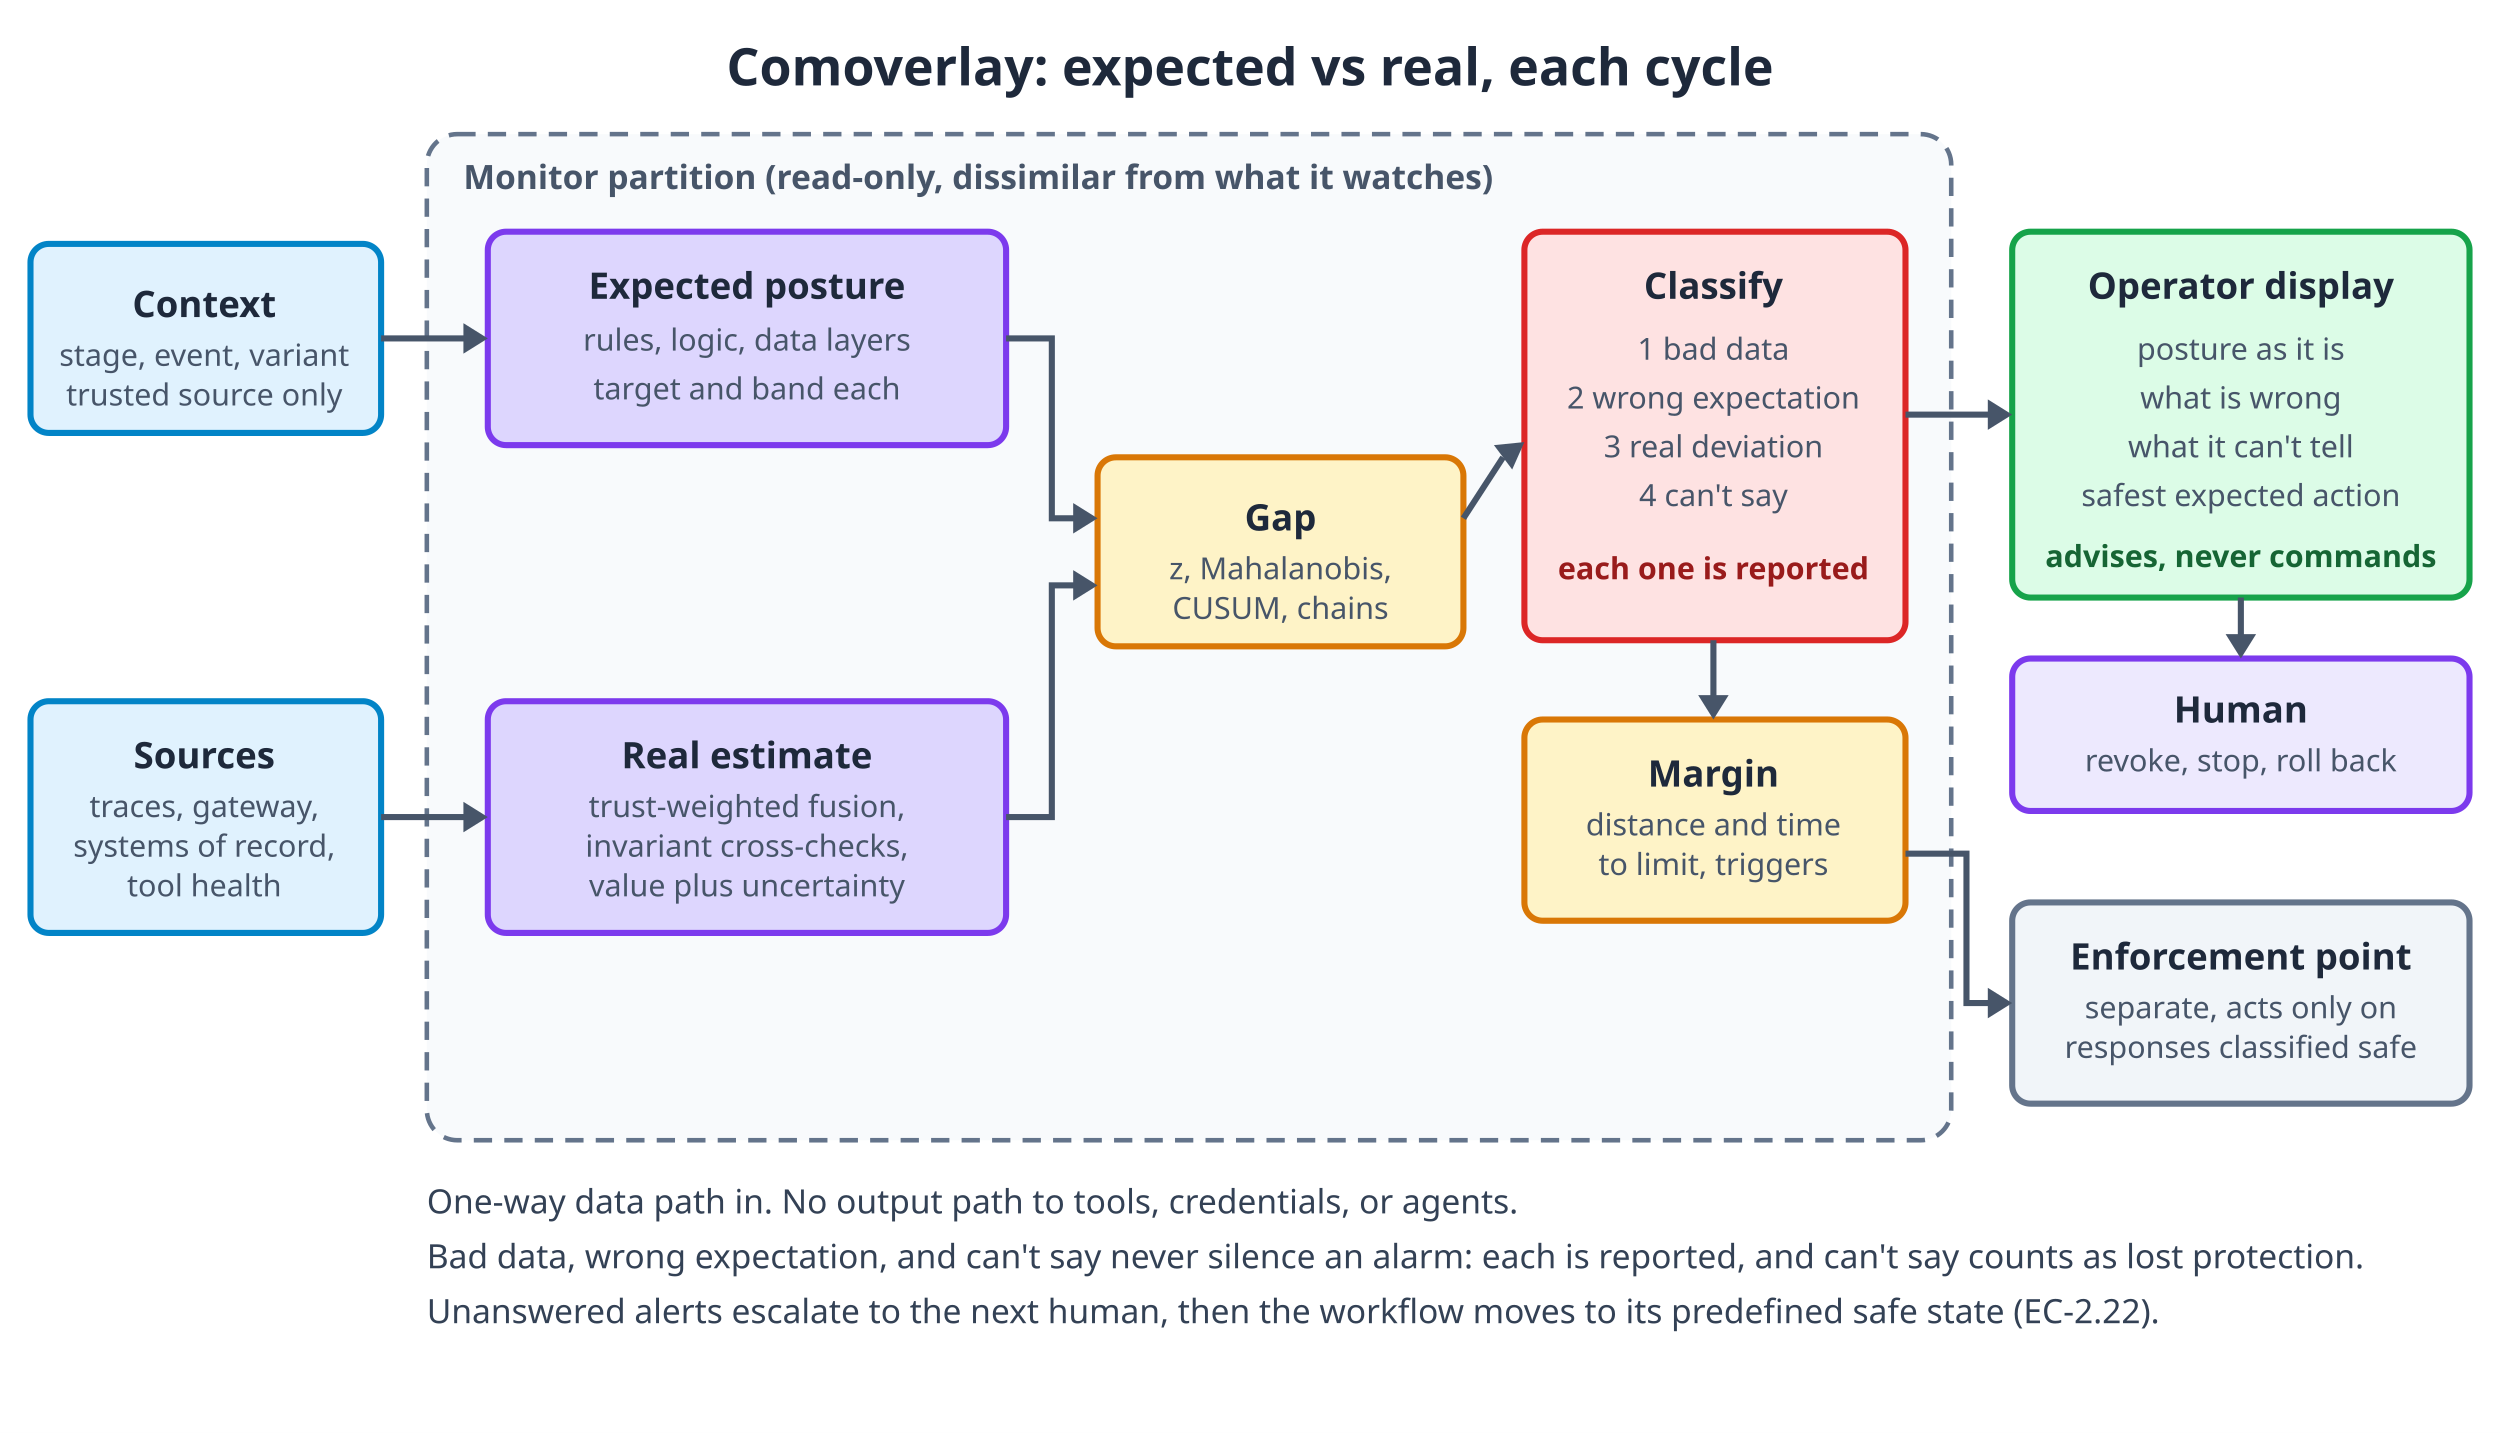
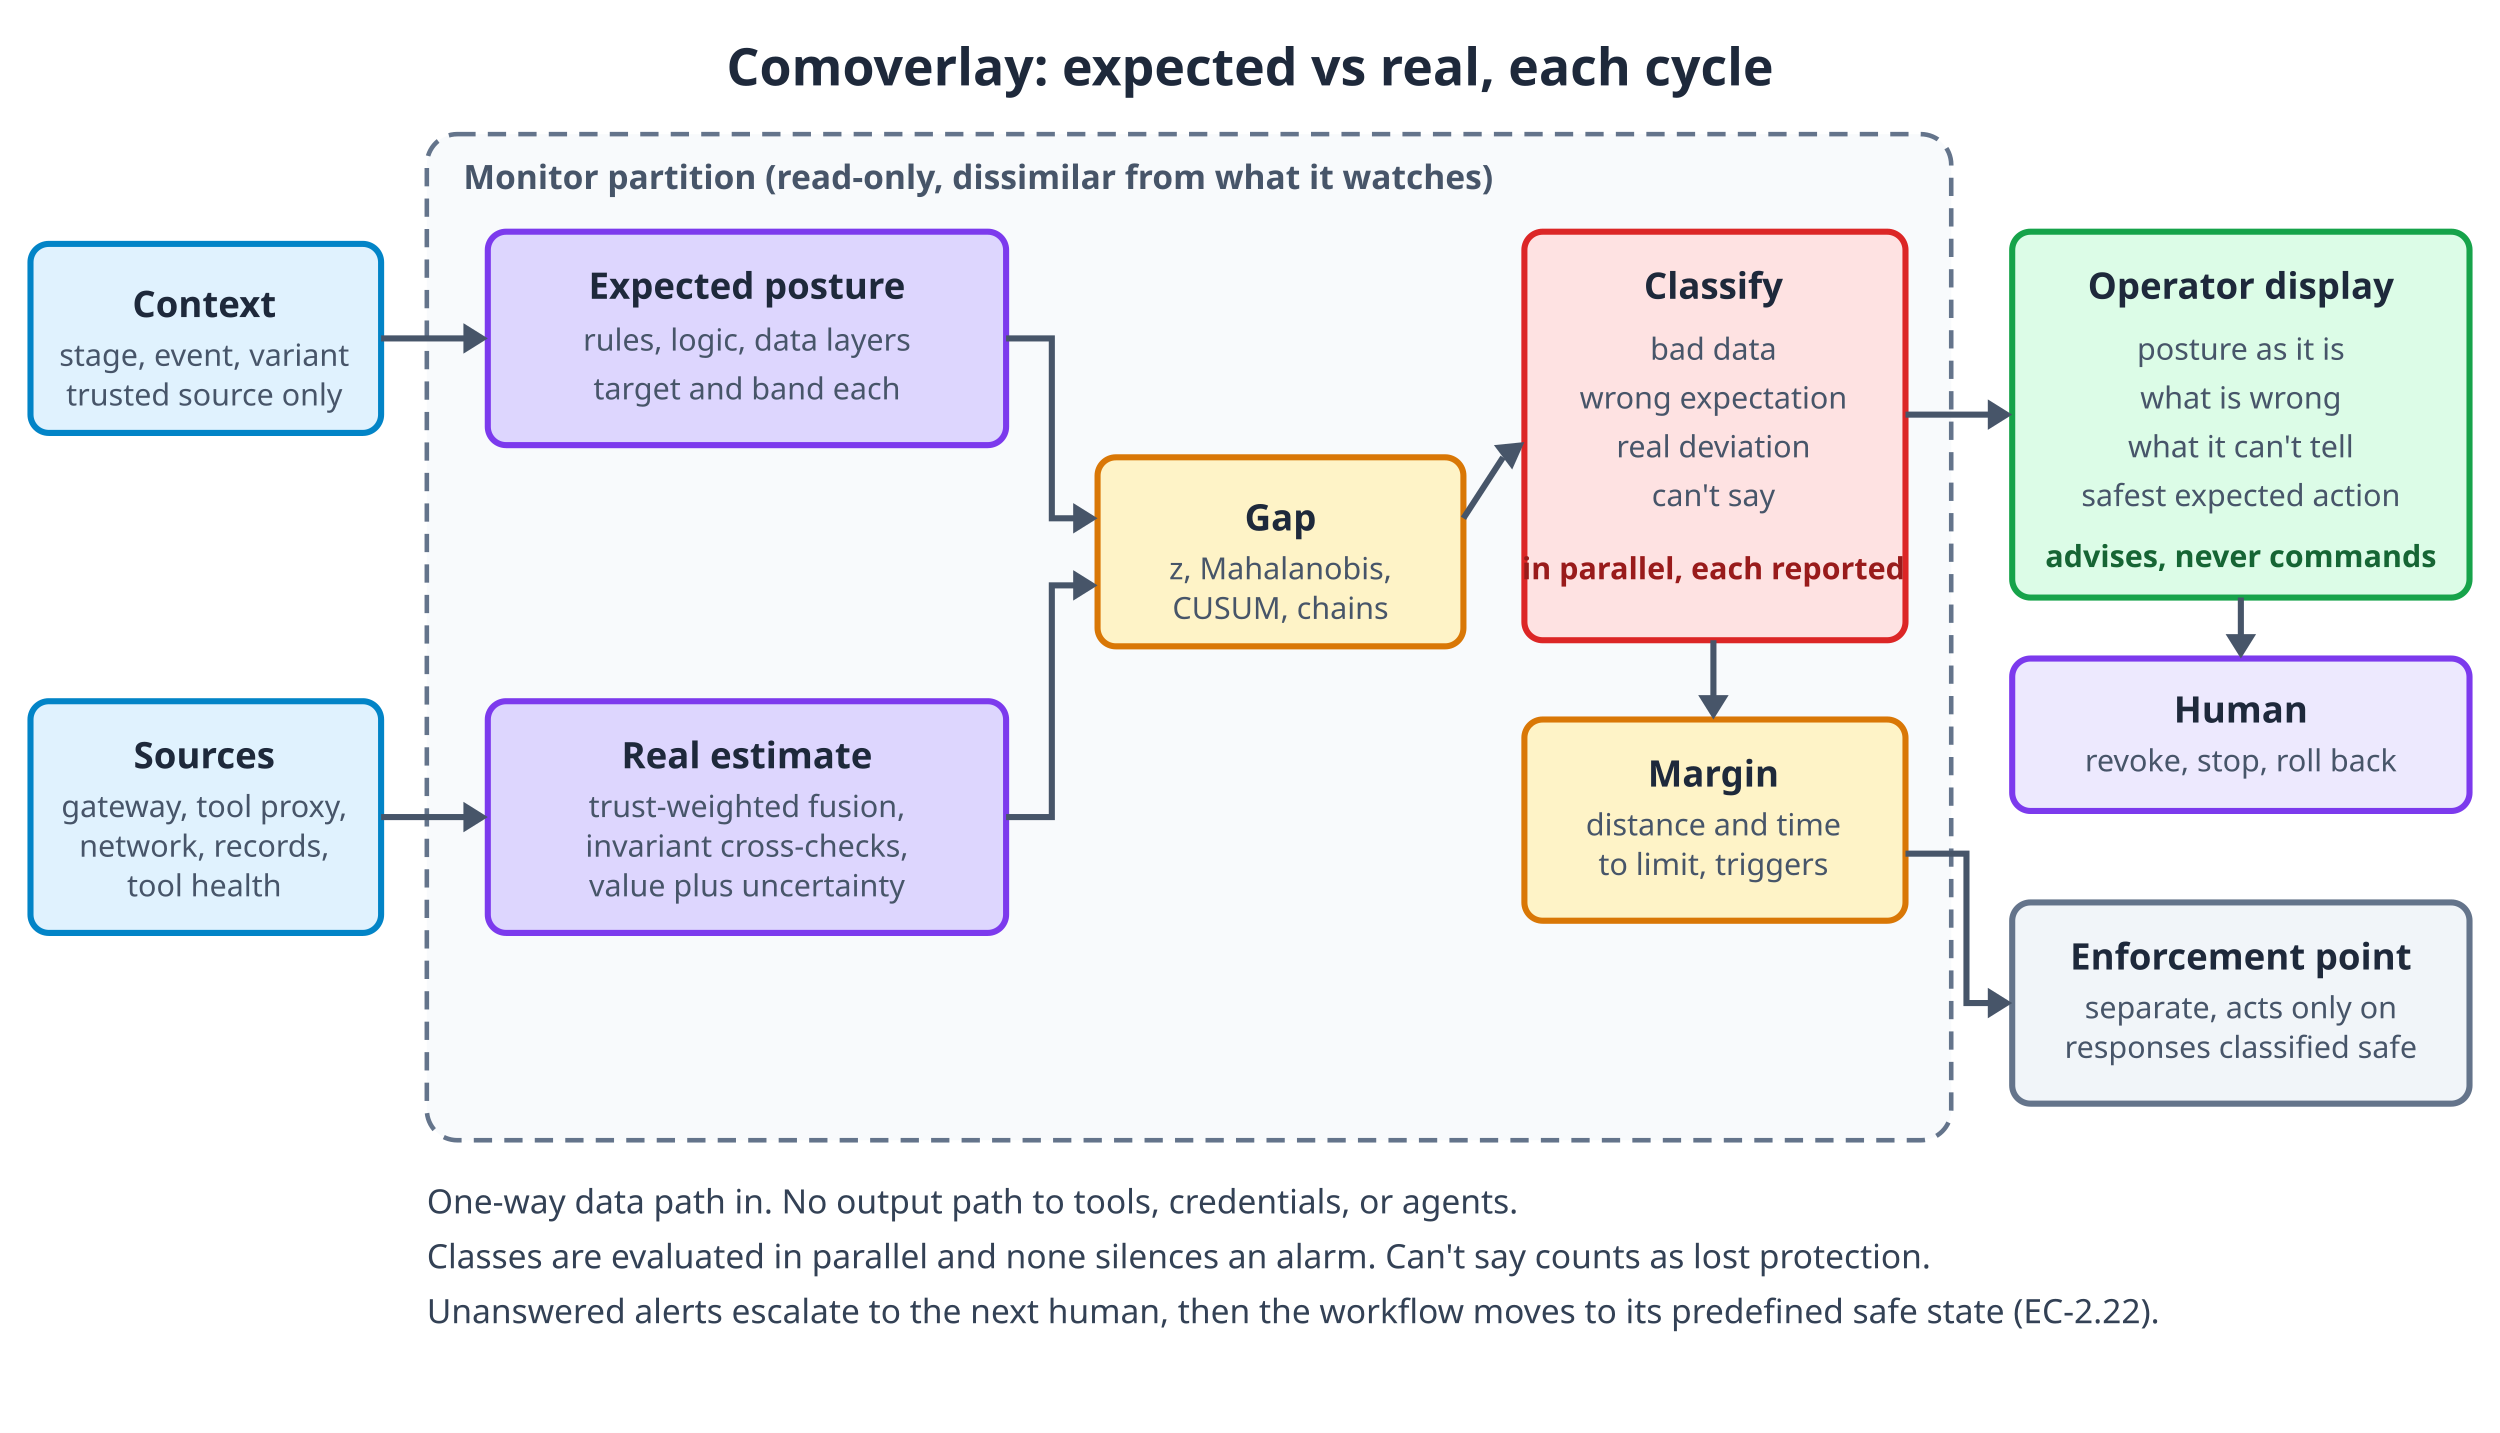
<svg xmlns="http://www.w3.org/2000/svg" width="820" height="470" viewBox="0 0 820 470" role="img" aria-labelledby="t d">
  <rect width="820" height="470" fill="white" />
  <text x="410" y="28" text-anchor="middle" font-family="Public Sans, sans-serif" font-size="17" font-weight="bold" fill="#1e293b">Comoverlay: expected vs real, each cycle</text>
  <rect x="140" y="44" width="500" height="330" rx="10" fill="#f8fafc" stroke="#64748b" stroke-width="1.5" stroke-dasharray="6,4" />
  <text x="152" y="62" font-family="Public Sans, sans-serif" font-size="11" font-weight="bold" fill="#475569">Monitor partition (read-only, dissimilar from what it watches)</text>
  <g font-family="Public Sans, sans-serif" text-anchor="middle">
    <rect x="10" y="80" width="115" height="62" rx="6" fill="#e0f2fe" stroke="#0284c7" stroke-width="2" />
    <text x="67" y="104" font-size="12" font-weight="bold" fill="#1e293b">Context</text>
    <text x="67" y="120" font-size="10" fill="#475569">stage, event, variant</text>
    <text x="67" y="133" font-size="10" fill="#475569">trusted source only</text>
    <rect x="10" y="230" width="115" height="76" rx="6" fill="#e0f2fe" stroke="#0284c7" stroke-width="2" />
    <text x="67" y="252" font-size="12" font-weight="bold" fill="#1e293b">Sources</text>
-     <text x="67" y="268" font-size="10" fill="#475569">traces, gateway,</text>
-     <text x="67" y="281" font-size="10" fill="#475569">systems of record,</text>
+     <text x="67" y="268" font-size="10" fill="#475569">gateway, tool proxy,</text>
+     <text x="67" y="281" font-size="10" fill="#475569">network, records,</text>
    <text x="67" y="294" font-size="10" fill="#475569">tool health</text>
    <rect x="160" y="76" width="170" height="70" rx="6" fill="#ddd6fe" stroke="#7c3aed" stroke-width="2" />
    <text x="245" y="98" font-size="12" font-weight="bold" fill="#1e293b">Expected posture</text>
    <text x="245" y="115" font-size="10" fill="#475569">rules, logic, data layers</text>
    <text x="245" y="131" font-size="10" fill="#475569">target and band each</text>
    <rect x="160" y="230" width="170" height="76" rx="6" fill="#ddd6fe" stroke="#7c3aed" stroke-width="2" />
    <text x="245" y="252" font-size="12" font-weight="bold" fill="#1e293b">Real estimate</text>
    <text x="245" y="268" font-size="10" fill="#475569">trust-weighted fusion,</text>
    <text x="245" y="281" font-size="10" fill="#475569">invariant cross-checks,</text>
    <text x="245" y="294" font-size="10" fill="#475569">value plus uncertainty</text>
    <rect x="360" y="150" width="120" height="62" rx="6" fill="#fef3c7" stroke="#d97706" stroke-width="2" />
    <text x="420" y="174" font-size="12" font-weight="bold" fill="#1e293b">Gap</text>
    <text x="420" y="190" font-size="10" fill="#475569">z, Mahalanobis,</text>
    <text x="420" y="203" font-size="10" fill="#475569">CUSUM, chains</text>
    <rect x="500" y="76" width="125" height="134" rx="6" fill="#fee2e2" stroke="#dc2626" stroke-width="2" />
    <text x="562" y="98" font-size="12" font-weight="bold" fill="#1e293b">Classify</text>
-     <text x="562" y="118" font-size="10" fill="#475569">1 bad data</text>
-     <text x="562" y="134" font-size="10" fill="#475569">2 wrong expectation</text>
-     <text x="562" y="150" font-size="10" fill="#475569">3 real deviation</text>
-     <text x="562" y="166" font-size="10" fill="#475569">4 can't say</text>
-     <text x="562" y="190" font-size="10" font-weight="bold" fill="#991b1b">each one is reported</text>
+     <text x="562" y="118" font-size="10" fill="#475569">bad data</text>
+     <text x="562" y="134" font-size="10" fill="#475569">wrong expectation</text>
+     <text x="562" y="150" font-size="10" fill="#475569">real deviation</text>
+     <text x="562" y="166" font-size="10" fill="#475569">can't say</text>
+     <text x="562" y="190" font-size="10" font-weight="bold" fill="#991b1b">in parallel, each reported</text>
    <rect x="500" y="236" width="125" height="66" rx="6" fill="#fef3c7" stroke="#d97706" stroke-width="2" />
    <text x="562" y="258" font-size="12" font-weight="bold" fill="#1e293b">Margin</text>
    <text x="562" y="274" font-size="10" fill="#475569">distance and time</text>
    <text x="562" y="287" font-size="10" fill="#475569">to limit, triggers</text>
    <rect x="660" y="76" width="150" height="120" rx="6" fill="#dcfce7" stroke="#16a34a" stroke-width="2" />
    <text x="735" y="98" font-size="12" font-weight="bold" fill="#1e293b">Operator display</text>
    <text x="735" y="118" font-size="10" fill="#475569">posture as it is</text>
    <text x="735" y="134" font-size="10" fill="#475569">what is wrong</text>
    <text x="735" y="150" font-size="10" fill="#475569">what it can't tell</text>
    <text x="735" y="166" font-size="10" fill="#475569">safest expected action</text>
    <text x="735" y="186" font-size="10" font-weight="bold" fill="#166534">advises, never commands</text>
    <rect x="660" y="216" width="150" height="50" rx="6" fill="#ede9fe" stroke="#7c3aed" stroke-width="2" />
    <text x="735" y="237" font-size="12" font-weight="bold" fill="#1e293b">Human</text>
    <text x="735" y="253" font-size="10" fill="#475569">revoke, stop, roll back</text>
    <rect x="660" y="296" width="150" height="66" rx="6" fill="#f1f5f9" stroke="#64748b" stroke-width="2" />
    <text x="735" y="318" font-size="12" font-weight="bold" fill="#1e293b">Enforcement point</text>
    <text x="735" y="334" font-size="10" fill="#475569">separate, acts only on</text>
    <text x="735" y="347" font-size="10" fill="#475569">responses classified safe</text>
  </g>
  <g stroke="#475569" stroke-width="2" fill="none">
    <path d="M125,111 L153,111" />
    <path d="M125,268 L153,268" />
    <path d="M330,111 L345,111 L345,170 L353,170" />
    <path d="M330,268 L345,268 L345,192 L353,192" />
    <path d="M480,170 L493,150" />
    <path d="M562,210 L562,229" />
    <path d="M625,136 L653,136" />
    <path d="M625,280 L645,280 L645,329 L653,329" />
    <path d="M735,196 L735,209" />
  </g>
  <g fill="#475569">
    <polygon points="160,111 152,106 152,116" />
    <polygon points="160,268 152,263 152,273" />
    <polygon points="360,170 352,165 352,175" />
    <polygon points="360,192 352,187 352,197" />
    <polygon points="500,145 490,146 496,154" />
    <polygon points="562,236 557,228 567,228" />
    <polygon points="660,136 652,131 652,141" />
    <polygon points="660,329 652,324 652,334" />
    <polygon points="735,216 730,208 740,208" />
  </g>
  <text x="140" y="398" font-family="Public Sans, sans-serif" font-size="11" fill="#334155">One-way data path in. No output path to tools, credentials, or agents.</text>
-   <text x="140" y="416" font-family="Public Sans, sans-serif" font-size="11" fill="#334155">Bad data, wrong expectation, and can't say never silence an alarm: each is reported, and can't say counts as lost protection.</text>
+   <text x="140" y="416" font-family="Public Sans, sans-serif" font-size="11" fill="#334155">Classes are evaluated in parallel and none silences an alarm. Can't say counts as lost protection.</text>
  <text x="140" y="434" font-family="Public Sans, sans-serif" font-size="11" fill="#334155">Unanswered alerts escalate to the next human, then the workflow moves to its predefined safe state (EC-2.22).</text>
</svg>
